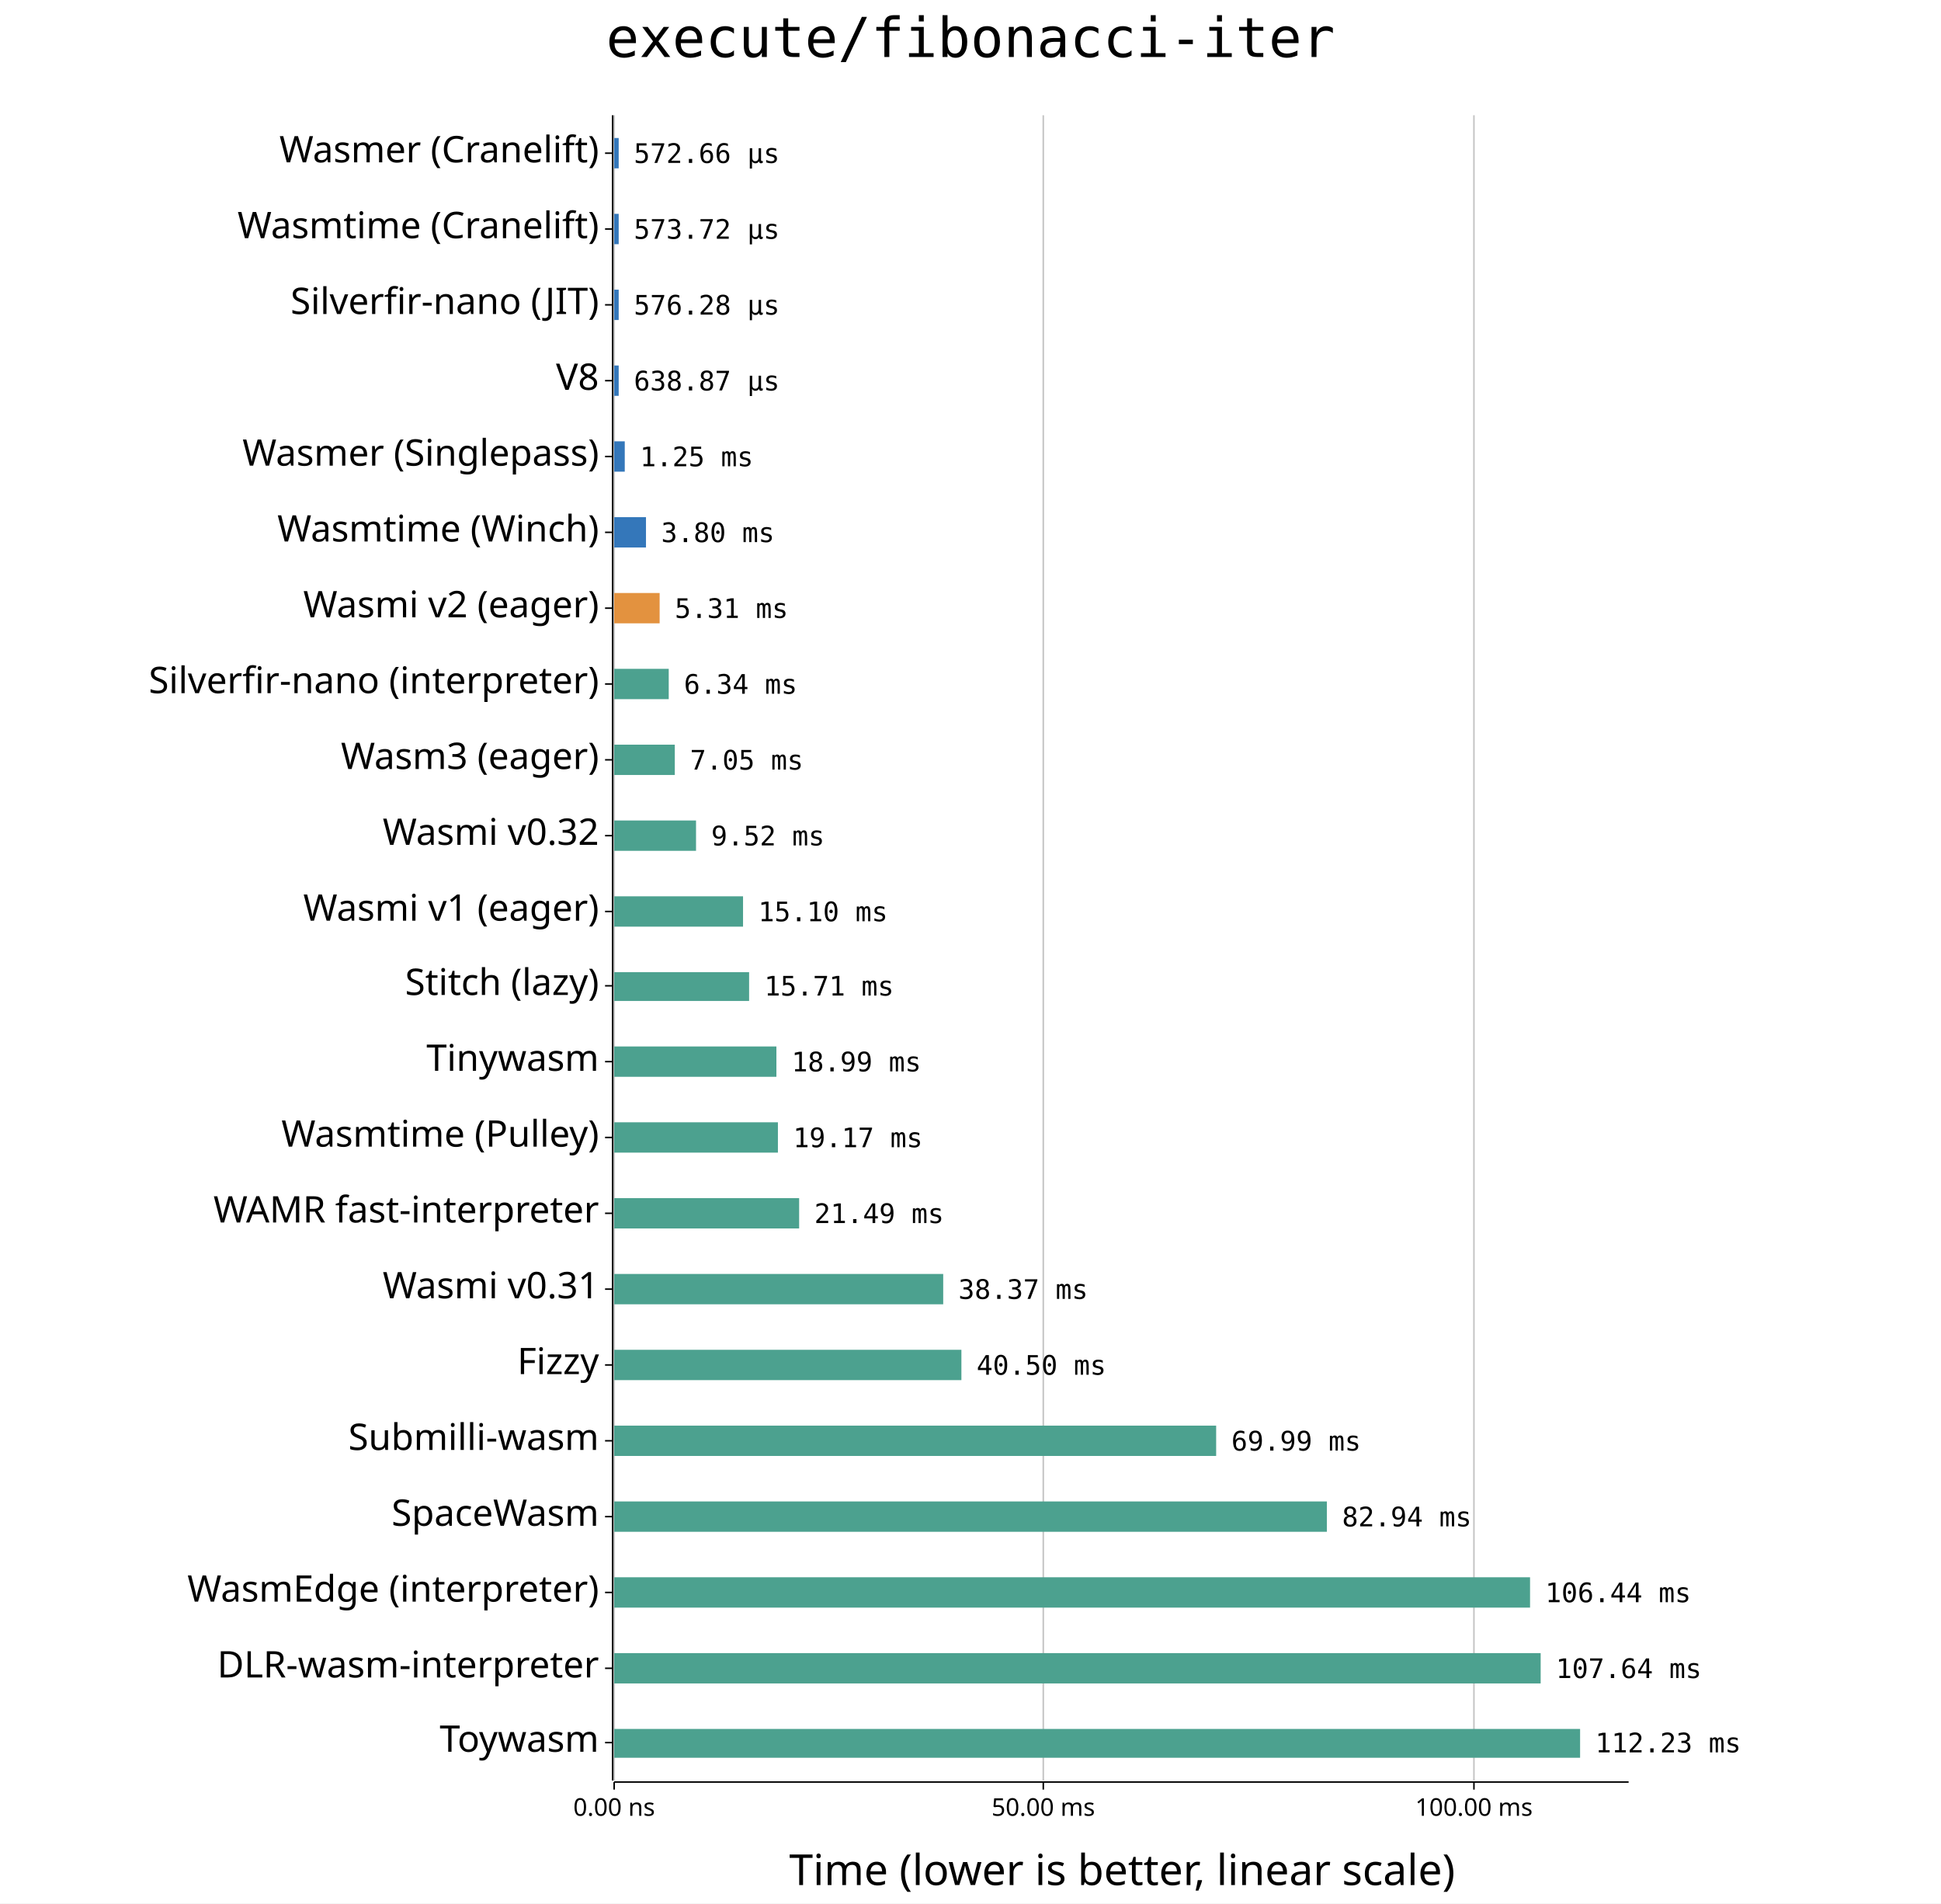
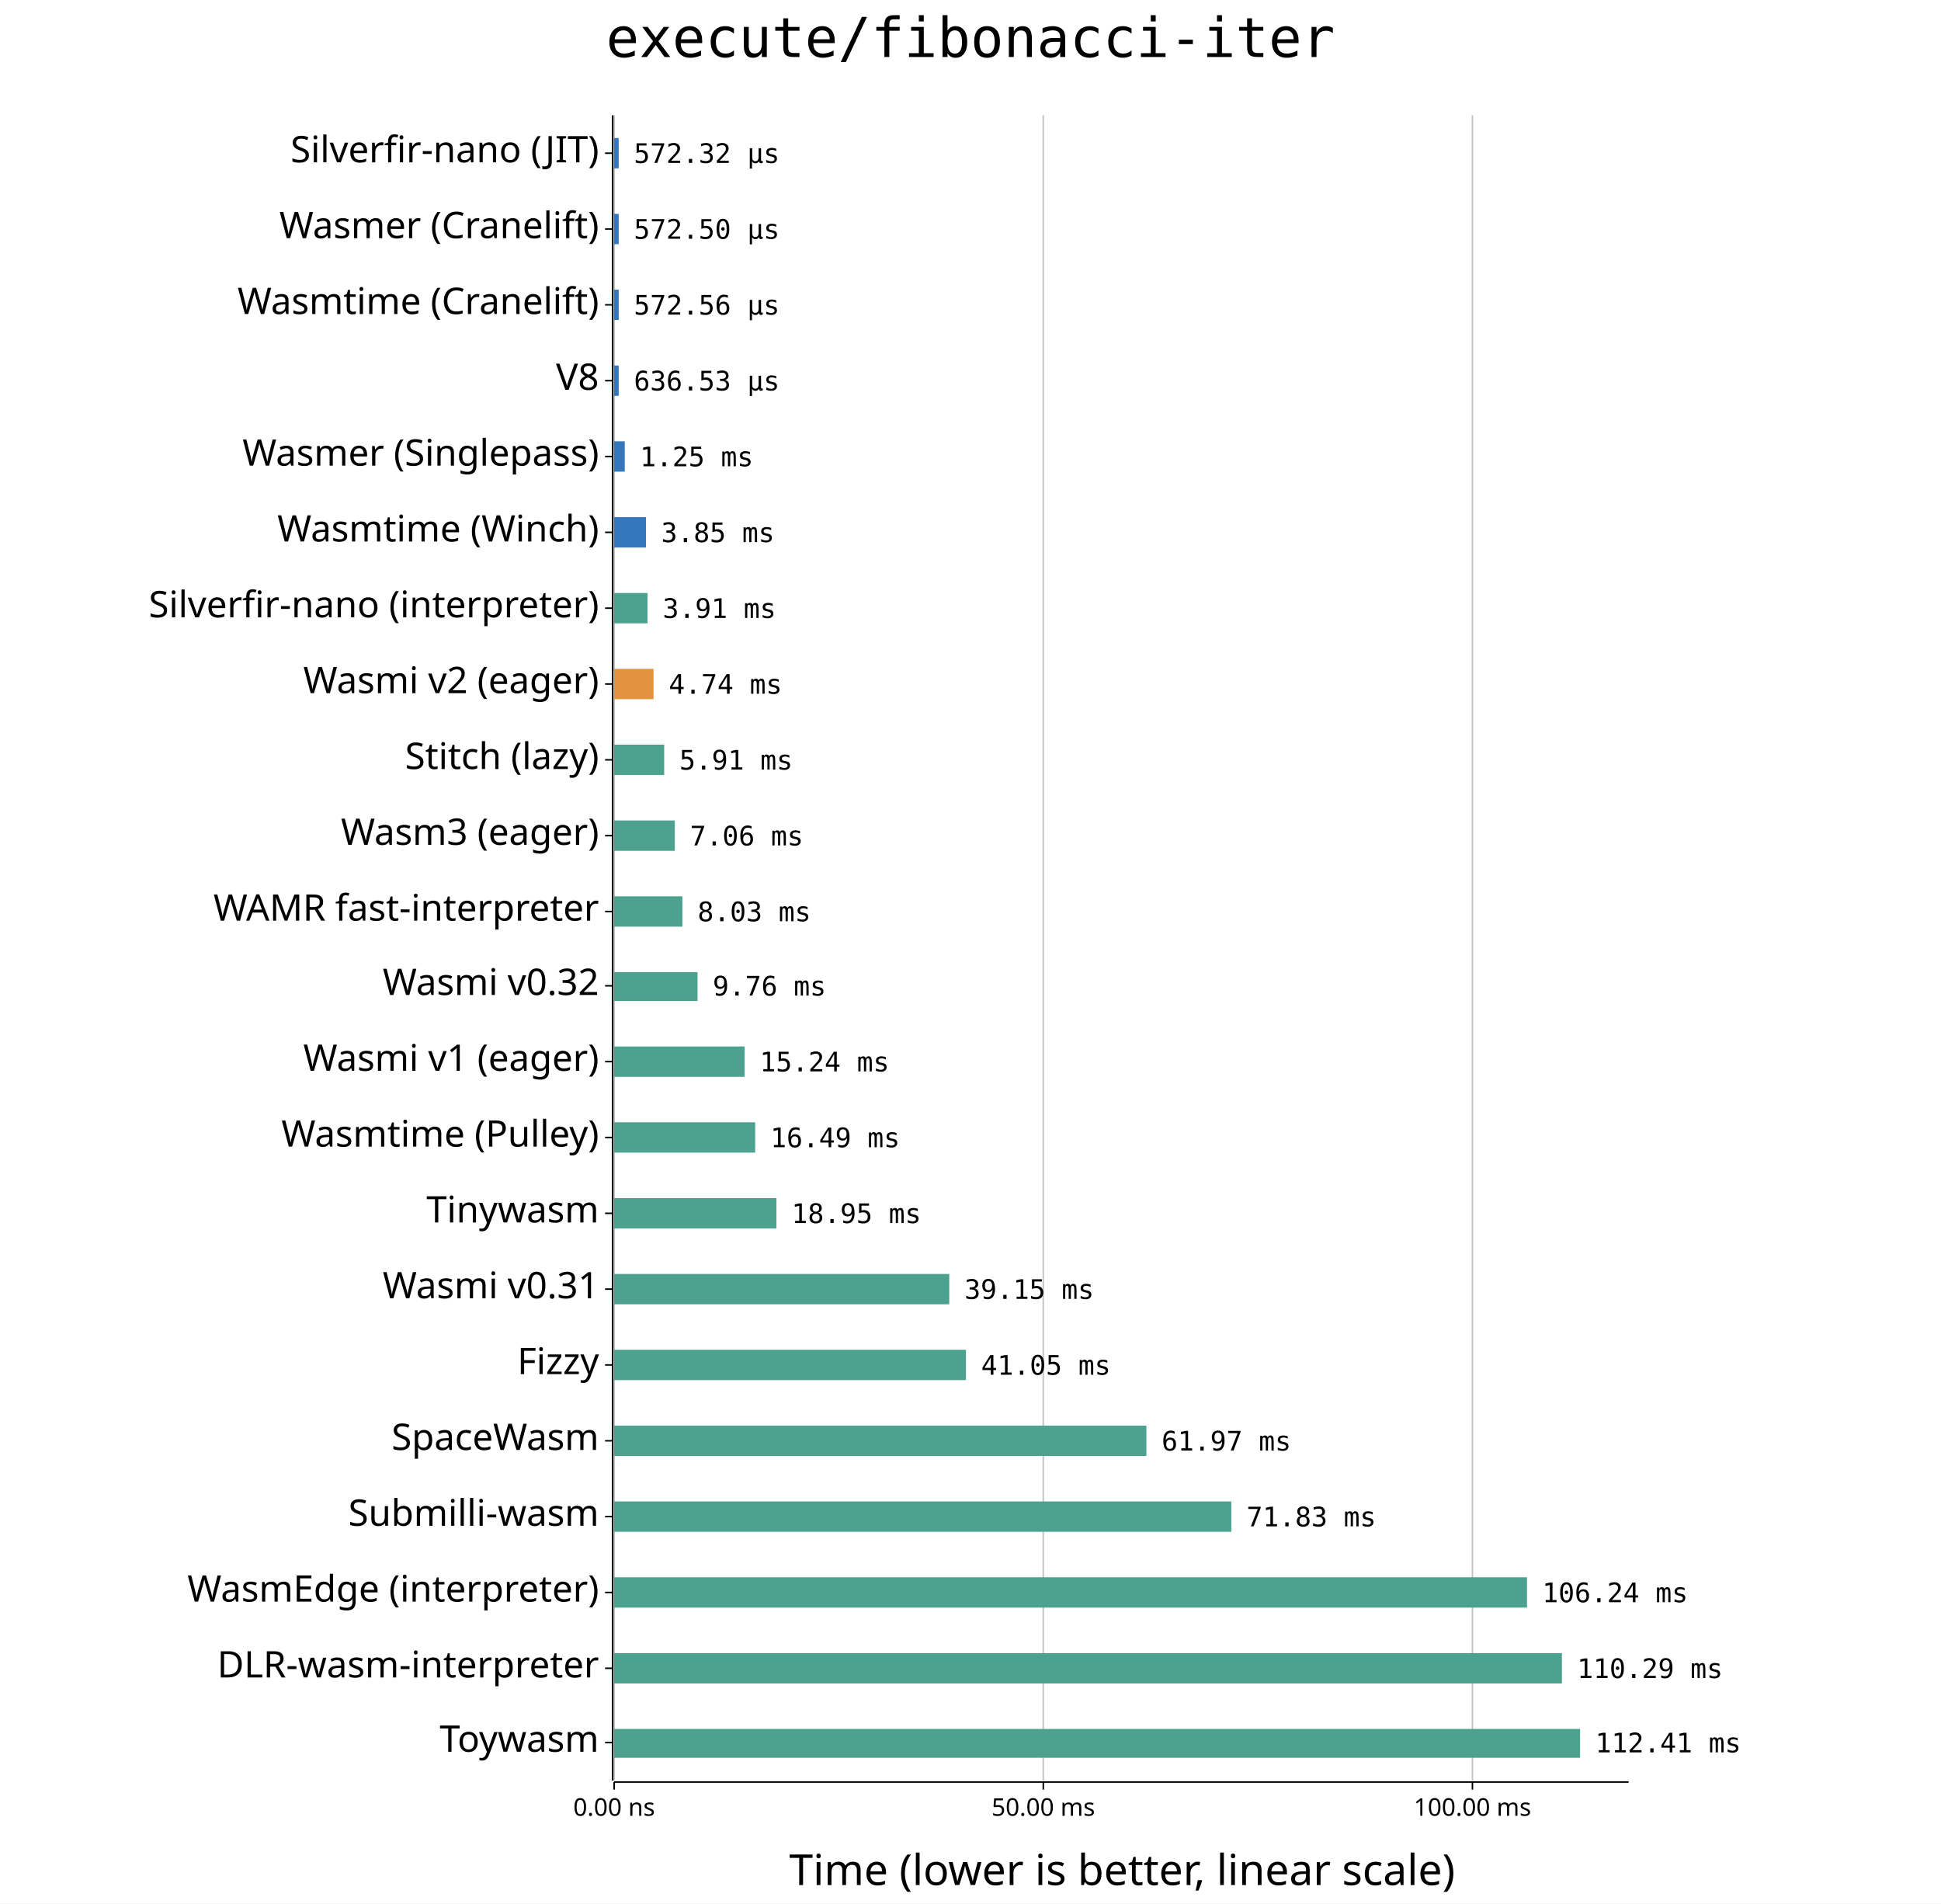
<svg xmlns="http://www.w3.org/2000/svg" width="1280" height="1255" viewBox="0 0 1280 1255">
  <rect x="0" y="0" width="1280" height="1255" opacity="1" fill="#FFFFFF" stroke="none" />
  <text x="640" y="10" dy="0.76em" text-anchor="middle" font-family="monospace" font-size="36.29" opacity="1" fill="#000000">
execute/fibonacci-iter
</text>
  <line opacity="0.1" stroke="#000000" stroke-width="1" x1="405" y1="1174" x2="405" y2="76" />
  <line opacity="0.1" stroke="#000000" stroke-width="1" x1="688" y1="1174" x2="688" y2="76" />
-   <line opacity="0.1" stroke="#000000" stroke-width="1" x1="972" y1="1174" x2="972" y2="76" />
+   <line opacity="0.1" stroke="#000000" stroke-width="1" x1="971" y1="1174" x2="971" y2="76" />
  <text x="5" y="625" dy="0.76em" text-anchor="middle" font-family="sans-serif" font-size="28.226" opacity="1" fill="#000000" transform="rotate(270, 5, 625)">

</text>
  <text x="740" y="1250" dy="-0.5ex" text-anchor="middle" font-family="sans-serif" font-size="28.226" opacity="1" fill="#000000">
Time (lower is better, linear scale)
</text>
  <line opacity="0.15" stroke="#000000" stroke-width="1" x1="405" y1="1174" x2="405" y2="76" />
  <line opacity="0.15" stroke="#000000" stroke-width="1" x1="688" y1="1174" x2="688" y2="76" />
-   <line opacity="0.15" stroke="#000000" stroke-width="1" x1="972" y1="1174" x2="972" y2="76" />
+   <line opacity="0.15" stroke="#000000" stroke-width="1" x1="971" y1="1174" x2="971" y2="76" />
  <polyline fill="none" opacity="1" stroke="#000000" stroke-width="1" points="404,76 404,1174 " />
  <text x="395" y="1149" dy="0.5ex" text-anchor="end" font-family="sans-serif" font-size="24.194" opacity="1" fill="#000000">
Toywasm
</text>
  <polyline fill="none" opacity="1" stroke="#000000" stroke-width="1" points="399,1149 404,1149 " />
  <text x="395" y="1100" dy="0.5ex" text-anchor="end" font-family="sans-serif" font-size="24.194" opacity="1" fill="#000000">
DLR-wasm-interpreter
</text>
  <polyline fill="none" opacity="1" stroke="#000000" stroke-width="1" points="399,1100 404,1100 " />
  <text x="395" y="1050" dy="0.5ex" text-anchor="end" font-family="sans-serif" font-size="24.194" opacity="1" fill="#000000">
WasmEdge (interpreter)
</text>
  <polyline fill="none" opacity="1" stroke="#000000" stroke-width="1" points="399,1050 404,1050 " />
  <text x="395" y="1000" dy="0.5ex" text-anchor="end" font-family="sans-serif" font-size="24.194" opacity="1" fill="#000000">
- SpaceWasm
+ Submilli-wasm
</text>
  <polyline fill="none" opacity="1" stroke="#000000" stroke-width="1" points="399,1000 404,1000 " />
  <text x="395" y="950" dy="0.5ex" text-anchor="end" font-family="sans-serif" font-size="24.194" opacity="1" fill="#000000">
- Submilli-wasm
+ SpaceWasm
</text>
  <polyline fill="none" opacity="1" stroke="#000000" stroke-width="1" points="399,950 404,950 " />
  <text x="395" y="900" dy="0.5ex" text-anchor="end" font-family="sans-serif" font-size="24.194" opacity="1" fill="#000000">
Fizzy
</text>
  <polyline fill="none" opacity="1" stroke="#000000" stroke-width="1" points="399,900 404,900 " />
  <text x="395" y="850" dy="0.5ex" text-anchor="end" font-family="sans-serif" font-size="24.194" opacity="1" fill="#000000">
Wasmi v0.31
</text>
  <polyline fill="none" opacity="1" stroke="#000000" stroke-width="1" points="399,850 404,850 " />
  <text x="395" y="800" dy="0.5ex" text-anchor="end" font-family="sans-serif" font-size="24.194" opacity="1" fill="#000000">
- WAMR fast-interpreter
+ Tinywasm
</text>
  <polyline fill="none" opacity="1" stroke="#000000" stroke-width="1" points="399,800 404,800 " />
  <text x="395" y="750" dy="0.5ex" text-anchor="end" font-family="sans-serif" font-size="24.194" opacity="1" fill="#000000">
Wasmtime (Pulley)
</text>
  <polyline fill="none" opacity="1" stroke="#000000" stroke-width="1" points="399,750 404,750 " />
  <text x="395" y="700" dy="0.5ex" text-anchor="end" font-family="sans-serif" font-size="24.194" opacity="1" fill="#000000">
- Tinywasm
+ Wasmi v1 (eager)
</text>
  <polyline fill="none" opacity="1" stroke="#000000" stroke-width="1" points="399,700 404,700 " />
  <text x="395" y="650" dy="0.5ex" text-anchor="end" font-family="sans-serif" font-size="24.194" opacity="1" fill="#000000">
- Stitch (lazy)
+ Wasmi v0.32
</text>
  <polyline fill="none" opacity="1" stroke="#000000" stroke-width="1" points="399,650 404,650 " />
  <text x="395" y="601" dy="0.5ex" text-anchor="end" font-family="sans-serif" font-size="24.194" opacity="1" fill="#000000">
- Wasmi v1 (eager)
+ WAMR fast-interpreter
</text>
  <polyline fill="none" opacity="1" stroke="#000000" stroke-width="1" points="399,601 404,601 " />
  <text x="395" y="551" dy="0.5ex" text-anchor="end" font-family="sans-serif" font-size="24.194" opacity="1" fill="#000000">
- Wasmi v0.32
+ Wasm3 (eager)
</text>
  <polyline fill="none" opacity="1" stroke="#000000" stroke-width="1" points="399,551 404,551 " />
  <text x="395" y="501" dy="0.5ex" text-anchor="end" font-family="sans-serif" font-size="24.194" opacity="1" fill="#000000">
- Wasm3 (eager)
+ Stitch (lazy)
</text>
  <polyline fill="none" opacity="1" stroke="#000000" stroke-width="1" points="399,501 404,501 " />
  <text x="395" y="451" dy="0.5ex" text-anchor="end" font-family="sans-serif" font-size="24.194" opacity="1" fill="#000000">
- Silverfir-nano (interpreter)
+ Wasmi v2 (eager)
</text>
  <polyline fill="none" opacity="1" stroke="#000000" stroke-width="1" points="399,451 404,451 " />
  <text x="395" y="401" dy="0.5ex" text-anchor="end" font-family="sans-serif" font-size="24.194" opacity="1" fill="#000000">
- Wasmi v2 (eager)
+ Silverfir-nano (interpreter)
</text>
  <polyline fill="none" opacity="1" stroke="#000000" stroke-width="1" points="399,401 404,401 " />
  <text x="395" y="351" dy="0.5ex" text-anchor="end" font-family="sans-serif" font-size="24.194" opacity="1" fill="#000000">
Wasmtime (Winch)
</text>
  <polyline fill="none" opacity="1" stroke="#000000" stroke-width="1" points="399,351 404,351 " />
  <text x="395" y="301" dy="0.5ex" text-anchor="end" font-family="sans-serif" font-size="24.194" opacity="1" fill="#000000">
Wasmer (Singlepass)
</text>
  <polyline fill="none" opacity="1" stroke="#000000" stroke-width="1" points="399,301 404,301 " />
  <text x="395" y="251" dy="0.5ex" text-anchor="end" font-family="sans-serif" font-size="24.194" opacity="1" fill="#000000">
V8
</text>
  <polyline fill="none" opacity="1" stroke="#000000" stroke-width="1" points="399,251 404,251 " />
  <text x="395" y="201" dy="0.5ex" text-anchor="end" font-family="sans-serif" font-size="24.194" opacity="1" fill="#000000">
- Silverfir-nano (JIT)
+ Wasmtime (Cranelift)
</text>
  <polyline fill="none" opacity="1" stroke="#000000" stroke-width="1" points="399,201 404,201 " />
  <text x="395" y="151" dy="0.5ex" text-anchor="end" font-family="sans-serif" font-size="24.194" opacity="1" fill="#000000">
- Wasmtime (Cranelift)
+ Wasmer (Cranelift)
</text>
  <polyline fill="none" opacity="1" stroke="#000000" stroke-width="1" points="399,151 404,151 " />
  <text x="395" y="101" dy="0.5ex" text-anchor="end" font-family="sans-serif" font-size="24.194" opacity="1" fill="#000000">
- Wasmer (Cranelift)
+ Silverfir-nano (JIT)
</text>
  <polyline fill="none" opacity="1" stroke="#000000" stroke-width="1" points="399,101 404,101 " />
  <polyline fill="none" opacity="1" stroke="#000000" stroke-width="1" points="405,1175 1074,1175 " />
  <text x="405" y="1185" dy="0.76em" text-anchor="middle" font-family="sans-serif" font-size="16.129" opacity="1" fill="#000000">
0.00 ns
</text>
  <polyline fill="none" opacity="1" stroke="#000000" stroke-width="1" points="405,1175 405,1180 " />
  <text x="688" y="1185" dy="0.76em" text-anchor="middle" font-family="sans-serif" font-size="16.129" opacity="1" fill="#000000">
50.00 ms
</text>
  <polyline fill="none" opacity="1" stroke="#000000" stroke-width="1" points="688,1175 688,1180 " />
-   <text x="972" y="1185" dy="0.76em" text-anchor="middle" font-family="sans-serif" font-size="16.129" opacity="1" fill="#000000">
+   <text x="971" y="1185" dy="0.76em" text-anchor="middle" font-family="sans-serif" font-size="16.129" opacity="1" fill="#000000">
100.00 ms
</text>
-   <polyline fill="none" opacity="1" stroke="#000000" stroke-width="1" points="972,1175 972,1180 " />
+   <polyline fill="none" opacity="1" stroke="#000000" stroke-width="1" points="971,1175 971,1180 " />
+   <rect x="405" y="241" width="3" height="20" opacity="1" fill="#3477BA" stroke="none" />
+   <rect x="405" y="141" width="3" height="20" opacity="1" fill="#3477BA" stroke="none" />
+   <rect x="405" y="790" width="107" height="20" opacity="1" fill="#4CA18F" stroke="none" />
+   <rect x="405" y="641" width="55" height="19" opacity="1" fill="#4CA18F" stroke="none" />
+   <rect x="405" y="291" width="7" height="20" opacity="1" fill="#3477BA" stroke="none" />
+   <rect x="405" y="91" width="3" height="20" opacity="1" fill="#3477BA" stroke="none" />
+   <rect x="405" y="391" width="22" height="20" opacity="1" fill="#4CA18F" stroke="none" />
+   <rect x="405" y="341" width="21" height="20" opacity="1" fill="#3477BA" stroke="none" />
+   <rect x="405" y="1090" width="625" height="20" opacity="1" fill="#4CA18F" stroke="none" />
+   <rect x="405" y="890" width="232" height="20" opacity="1" fill="#4CA18F" stroke="none" />
  <rect x="405" y="191" width="3" height="20" opacity="1" fill="#3477BA" stroke="none" />
-   <rect x="405" y="840" width="217" height="20" opacity="1" fill="#4CA18F" stroke="none" />
-   <rect x="405" y="641" width="89" height="19" opacity="1" fill="#4CA18F" stroke="none" />
-   <rect x="405" y="591" width="85" height="20" opacity="1" fill="#4CA18F" stroke="none" />
-   <rect x="405" y="341" width="21" height="20" opacity="1" fill="#3477BA" stroke="none" />
-   <rect x="405" y="740" width="108" height="20" opacity="1" fill="#4CA18F" stroke="none" />
-   <rect x="405" y="1040" width="604" height="20" opacity="1" fill="#4CA18F" stroke="none" />
-   <rect x="405" y="141" width="3" height="20" opacity="1" fill="#3477BA" stroke="none" />
-   <rect x="405" y="391" width="30" height="20" opacity="1" fill="#E3923F" stroke="none" />
+   <rect x="405" y="591" width="45" height="20" opacity="1" fill="#4CA18F" stroke="none" />
+   <rect x="405" y="1040" width="602" height="20" opacity="1" fill="#4CA18F" stroke="none" />
+   <rect x="405" y="840" width="221" height="20" opacity="1" fill="#4CA18F" stroke="none" />
  <rect x="405" y="1140" width="637" height="19" opacity="1" fill="#4CA18F" stroke="none" />
-   <rect x="405" y="91" width="3" height="20" opacity="1" fill="#3477BA" stroke="none" />
-   <rect x="405" y="541" width="54" height="20" opacity="1" fill="#4CA18F" stroke="none" />
-   <rect x="405" y="690" width="107" height="20" opacity="1" fill="#4CA18F" stroke="none" />
-   <rect x="405" y="990" width="470" height="20" opacity="1" fill="#4CA18F" stroke="none" />
-   <rect x="405" y="940" width="397" height="20" opacity="1" fill="#4CA18F" stroke="none" />
-   <rect x="405" y="790" width="122" height="20" opacity="1" fill="#4CA18F" stroke="none" />
-   <rect x="405" y="491" width="40" height="20" opacity="1" fill="#4CA18F" stroke="none" />
-   <rect x="405" y="441" width="36" height="20" opacity="1" fill="#4CA18F" stroke="none" />
-   <rect x="405" y="1090" width="611" height="20" opacity="1" fill="#4CA18F" stroke="none" />
-   <rect x="405" y="241" width="3" height="20" opacity="1" fill="#3477BA" stroke="none" />
-   <rect x="405" y="291" width="7" height="20" opacity="1" fill="#3477BA" stroke="none" />
-   <rect x="405" y="890" width="229" height="20" opacity="1" fill="#4CA18F" stroke="none" />
+   <rect x="405" y="990" width="407" height="20" opacity="1" fill="#4CA18F" stroke="none" />
+   <rect x="405" y="740" width="93" height="20" opacity="1" fill="#4CA18F" stroke="none" />
+   <rect x="405" y="541" width="40" height="20" opacity="1" fill="#4CA18F" stroke="none" />
+   <rect x="405" y="940" width="351" height="20" opacity="1" fill="#4CA18F" stroke="none" />
+   <rect x="405" y="491" width="33" height="20" opacity="1" fill="#4CA18F" stroke="none" />
+   <rect x="405" y="690" width="86" height="20" opacity="1" fill="#4CA18F" stroke="none" />
+   <rect x="405" y="441" width="26" height="20" opacity="1" fill="#E3923F" stroke="none" />
  <text x="1052" y="1151" dy="0.5ex" text-anchor="start" font-family="monospace" font-size="17.742" opacity="1" fill="#000000">
- 112.23 ms
- </text>
-   <text x="1026" y="1102" dy="0.5ex" text-anchor="start" font-family="monospace" font-size="17.742" opacity="1" fill="#000000">
- 107.64 ms
- </text>
-   <text x="1019" y="1052" dy="0.5ex" text-anchor="start" font-family="monospace" font-size="17.742" opacity="1" fill="#000000">
- 106.44 ms
- </text>
-   <text x="885" y="1002" dy="0.5ex" text-anchor="start" font-family="monospace" font-size="17.742" opacity="1" fill="#000000">
- 82.94 ms
- </text>
-   <text x="812" y="952" dy="0.5ex" text-anchor="start" font-family="monospace" font-size="17.742" opacity="1" fill="#000000">
- 69.99 ms
- </text>
-   <text x="644" y="902" dy="0.5ex" text-anchor="start" font-family="monospace" font-size="17.742" opacity="1" fill="#000000">
- 40.50 ms
- </text>
-   <text x="632" y="852" dy="0.5ex" text-anchor="start" font-family="monospace" font-size="17.742" opacity="1" fill="#000000">
- 38.37 ms
- </text>
-   <text x="537" y="802" dy="0.5ex" text-anchor="start" font-family="monospace" font-size="17.742" opacity="1" fill="#000000">
- 21.49 ms
- </text>
-   <text x="523" y="752" dy="0.5ex" text-anchor="start" font-family="monospace" font-size="17.742" opacity="1" fill="#000000">
- 19.17 ms
- </text>
-   <text x="522" y="702" dy="0.5ex" text-anchor="start" font-family="monospace" font-size="17.742" opacity="1" fill="#000000">
- 18.99 ms
- </text>
-   <text x="504" y="652" dy="0.5ex" text-anchor="start" font-family="monospace" font-size="17.742" opacity="1" fill="#000000">
- 15.71 ms
- </text>
-   <text x="500" y="603" dy="0.5ex" text-anchor="start" font-family="monospace" font-size="17.742" opacity="1" fill="#000000">
- 15.10 ms
- </text>
-   <text x="469" y="553" dy="0.5ex" text-anchor="start" font-family="monospace" font-size="17.742" opacity="1" fill="#000000">
- 9.52 ms
- </text>
-   <text x="455" y="503" dy="0.5ex" text-anchor="start" font-family="monospace" font-size="17.742" opacity="1" fill="#000000">
- 7.05 ms
- </text>
-   <text x="451" y="453" dy="0.5ex" text-anchor="start" font-family="monospace" font-size="17.742" opacity="1" fill="#000000">
- 6.34 ms
- </text>
-   <text x="445" y="403" dy="0.5ex" text-anchor="start" font-family="monospace" font-size="17.742" opacity="1" fill="#000000">
- 5.31 ms
+ 112.41 ms
+ </text>
+   <text x="1040" y="1102" dy="0.5ex" text-anchor="start" font-family="monospace" font-size="17.742" opacity="1" fill="#000000">
+ 110.29 ms
+ </text>
+   <text x="1017" y="1052" dy="0.5ex" text-anchor="start" font-family="monospace" font-size="17.742" opacity="1" fill="#000000">
+ 106.24 ms
+ </text>
+   <text x="822" y="1002" dy="0.5ex" text-anchor="start" font-family="monospace" font-size="17.742" opacity="1" fill="#000000">
+ 71.83 ms
+ </text>
+   <text x="766" y="952" dy="0.5ex" text-anchor="start" font-family="monospace" font-size="17.742" opacity="1" fill="#000000">
+ 61.97 ms
+ </text>
+   <text x="647" y="902" dy="0.5ex" text-anchor="start" font-family="monospace" font-size="17.742" opacity="1" fill="#000000">
+ 41.05 ms
+ </text>
+   <text x="636" y="852" dy="0.5ex" text-anchor="start" font-family="monospace" font-size="17.742" opacity="1" fill="#000000">
+ 39.15 ms
+ </text>
+   <text x="522" y="802" dy="0.5ex" text-anchor="start" font-family="monospace" font-size="17.742" opacity="1" fill="#000000">
+ 18.95 ms
+ </text>
+   <text x="508" y="752" dy="0.5ex" text-anchor="start" font-family="monospace" font-size="17.742" opacity="1" fill="#000000">
+ 16.49 ms
+ </text>
+   <text x="501" y="702" dy="0.5ex" text-anchor="start" font-family="monospace" font-size="17.742" opacity="1" fill="#000000">
+ 15.24 ms
+ </text>
+   <text x="470" y="652" dy="0.5ex" text-anchor="start" font-family="monospace" font-size="17.742" opacity="1" fill="#000000">
+ 9.76 ms
+ </text>
+   <text x="460" y="603" dy="0.5ex" text-anchor="start" font-family="monospace" font-size="17.742" opacity="1" fill="#000000">
+ 8.03 ms
+ </text>
+   <text x="455" y="553" dy="0.5ex" text-anchor="start" font-family="monospace" font-size="17.742" opacity="1" fill="#000000">
+ 7.06 ms
+ </text>
+   <text x="448" y="503" dy="0.5ex" text-anchor="start" font-family="monospace" font-size="17.742" opacity="1" fill="#000000">
+ 5.91 ms
+ </text>
+   <text x="441" y="453" dy="0.5ex" text-anchor="start" font-family="monospace" font-size="17.742" opacity="1" fill="#000000">
+ 4.74 ms
+ </text>
+   <text x="437" y="403" dy="0.5ex" text-anchor="start" font-family="monospace" font-size="17.742" opacity="1" fill="#000000">
+ 3.91 ms
</text>
  <text x="436" y="353" dy="0.5ex" text-anchor="start" font-family="monospace" font-size="17.742" opacity="1" fill="#000000">
- 3.80 ms
+ 3.85 ms
</text>
  <text x="422" y="303" dy="0.5ex" text-anchor="start" font-family="monospace" font-size="17.742" opacity="1" fill="#000000">
1.25 ms
</text>
  <text x="418" y="253" dy="0.5ex" text-anchor="start" font-family="monospace" font-size="17.742" opacity="1" fill="#000000">
- 638.87 µs
+ 636.53 µs
</text>
  <text x="418" y="203" dy="0.5ex" text-anchor="start" font-family="monospace" font-size="17.742" opacity="1" fill="#000000">
- 576.28 µs
+ 572.56 µs
</text>
  <text x="418" y="153" dy="0.5ex" text-anchor="start" font-family="monospace" font-size="17.742" opacity="1" fill="#000000">
- 573.72 µs
+ 572.50 µs
</text>
  <text x="418" y="103" dy="0.5ex" text-anchor="start" font-family="monospace" font-size="17.742" opacity="1" fill="#000000">
- 572.66 µs
+ 572.32 µs
</text>
</svg>
